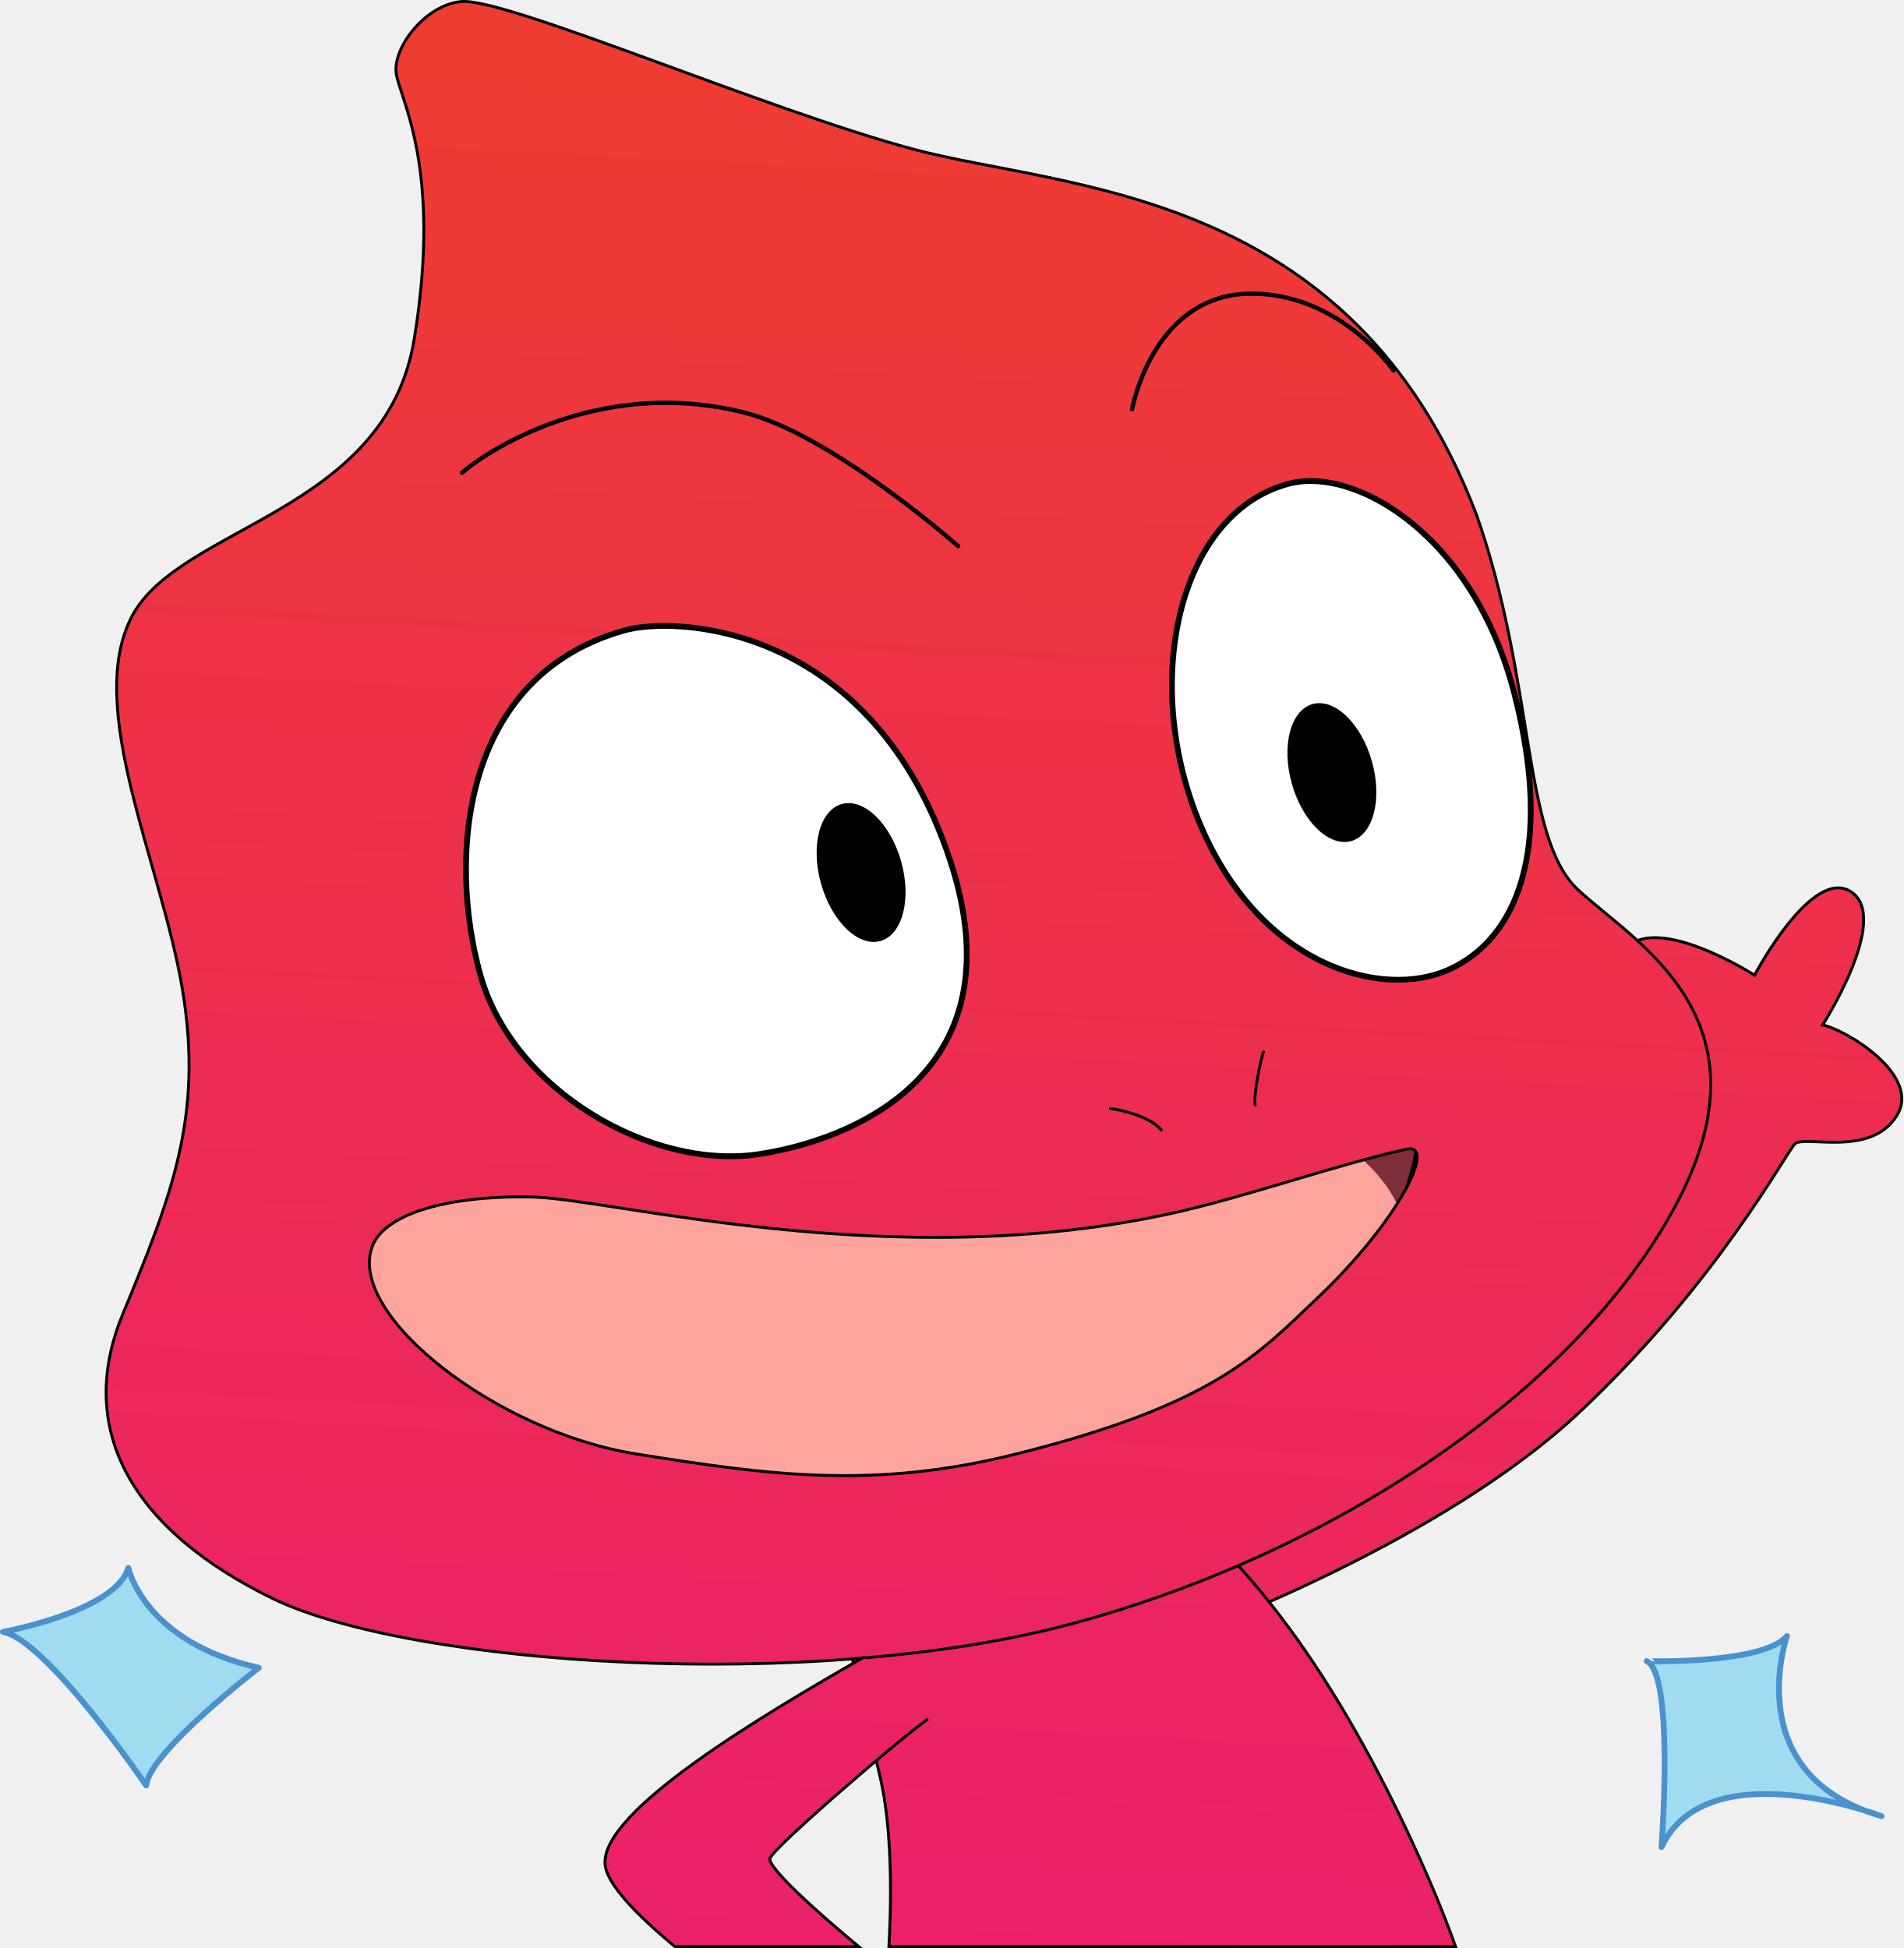
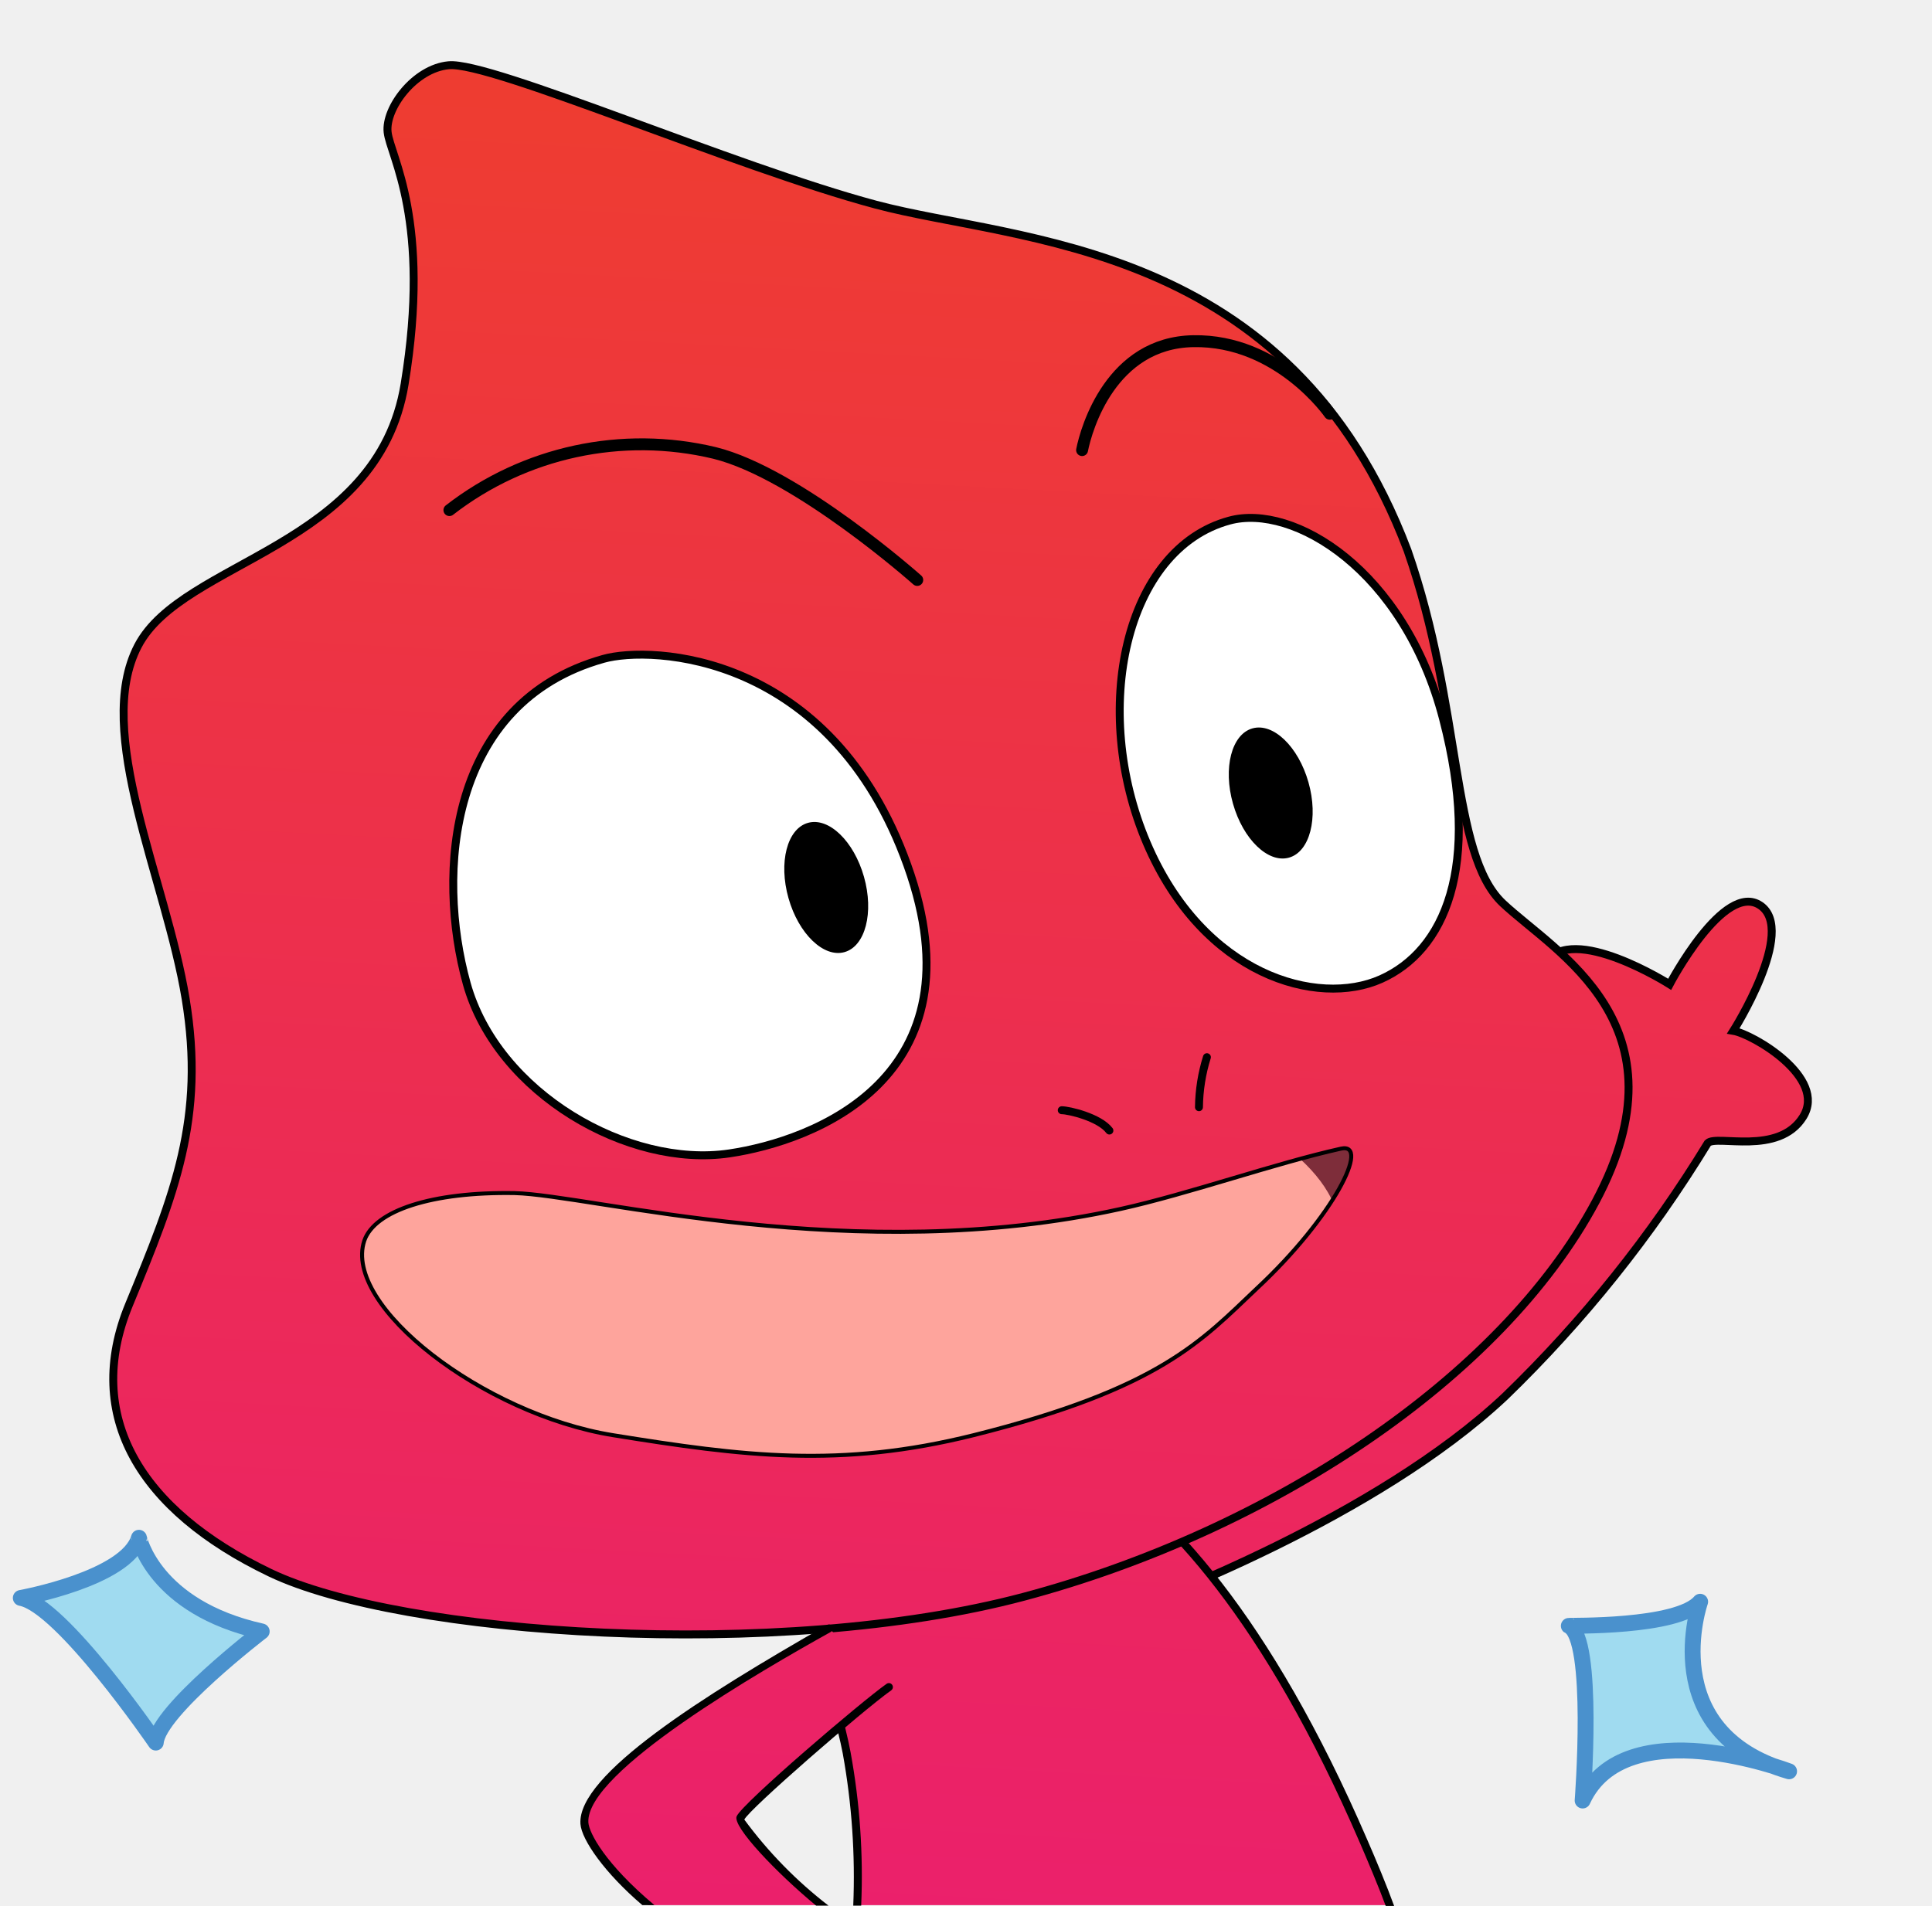
- <svg xmlns="http://www.w3.org/2000/svg" xmlns:xlink="http://www.w3.org/1999/xlink" viewBox="0 0 329.17 336.98">
+ <svg xmlns="http://www.w3.org/2000/svg" xmlns:xlink="http://www.w3.org/1999/xlink" viewBox="0 0 121.66 120.03">
  <defs>
-     <style>.cls-1{fill:none;}.cls-1,.cls-10,.cls-2,.cls-3,.cls-4,.cls-5,.cls-6,.cls-7,.cls-8{stroke:#000;stroke-miterlimit:10;}.cls-1,.cls-10,.cls-12,.cls-2,.cls-3,.cls-4,.cls-5,.cls-6,.cls-7,.cls-8{stroke-linecap:round;}.cls-1,.cls-2,.cls-3,.cls-4,.cls-5{stroke-width:0.5px;}.cls-2{fill:url(#linear-gradient);}.cls-3{fill:url(#linear-gradient-2);}.cls-4{fill:url(#linear-gradient-3);}.cls-5{fill:url(#linear-gradient-4);}.cls-6,.cls-7{stroke-width:0.75px;}.cls-6{fill:url(#linear-gradient-5);}.cls-7{fill:url(#linear-gradient-6);}.cls-8{fill:#fff;}.cls-9{clip-path:url(#clip-path);}.cls-10{fill:#7e2d3a;}.cls-11{fill:#fea49c;}.cls-12{fill:#a0dbf0;stroke:#4a91cd;stroke-linejoin:round;}</style>
-     <linearGradient id="linear-gradient" x1="867.48" y1="519.33" x2="898.62" y2="-62.71" gradientTransform="translate(-615.92)" gradientUnits="userSpaceOnUse">
+     <style>.cls-1,.cls-12,.cls-2,.cls-7{fill:none;}.cls-1,.cls-10,.cls-12,.cls-3,.cls-5,.cls-7,.cls-8{stroke:#000;stroke-miterlimit:10;}.cls-1,.cls-10,.cls-12,.cls-13,.cls-3,.cls-5,.cls-7,.cls-8{stroke-linecap:round;}.cls-1{stroke-width:0.25px;}.cls-12,.cls-3,.cls-5,.cls-8{stroke-width:0.5px;}.cls-3{fill:url(#linear-gradient);}.cls-4{fill:url(#linear-gradient-2);}.cls-5{fill:url(#linear-gradient-3);}.cls-6{fill:url(#linear-gradient-4);}.cls-7{stroke-width:0.75px;}.cls-8{fill:#fff;}.cls-9{clip-path:url(#clip-path);}.cls-10{fill:#7e2d3a;}.cls-11{fill:#fea49c;}.cls-13{fill:#a0dbf0;stroke:#4a91cd;stroke-linejoin:round;}</style>
+     <linearGradient id="linear-gradient" x1="703.23" y1="182.53" x2="713.93" y2="-17.54" gradientTransform="translate(-615.92)" gradientUnits="userSpaceOnUse">
      <stop offset="0" stop-color="#e9118b" />
      <stop offset="1" stop-color="#ef4323" />
    </linearGradient>
-     <linearGradient id="linear-gradient-2" x1="803.58" y1="515.91" x2="834.72" y2="-66.13" xlink:href="#linear-gradient" />
-     <linearGradient id="linear-gradient-3" x1="754.69" y1="513.3" x2="785.83" y2="-68.74" xlink:href="#linear-gradient" />
-     <linearGradient id="linear-gradient-4" x1="737.56" y1="512.38" x2="768.69" y2="-69.66" xlink:href="#linear-gradient" />
-     <linearGradient id="linear-gradient-5" x1="716.09" y1="511.23" x2="747.23" y2="-70.81" xlink:href="#linear-gradient" />
-     <linearGradient id="linear-gradient-6" x1="810.32" y1="516.27" x2="841.46" y2="-65.77" xlink:href="#linear-gradient" />
+     <linearGradient id="linear-gradient-2" x1="681.25" y1="183.15" x2="692.16" y2="-20.83" xlink:href="#linear-gradient" />
+     <linearGradient id="linear-gradient-3" x1="664.46" y1="180.45" x2="675.16" y2="-19.62" xlink:href="#linear-gradient" />
+     <linearGradient id="linear-gradient-4" x1="658.43" y1="182.81" x2="669.5" y2="-24.12" xlink:href="#linear-gradient" />
    <clipPath id="clip-path">
-       <path class="cls-1" d="M243.22,198.79c-12,2.68-27.88,8.3-40.38,11.06-48.7,10.78-97.06-2.55-111-2.79-15.17-.27-25.68,3.19-27.54,8.78-4,11.91,21.73,31.82,45.57,35.65s41.51,6.12,66,0c34.23-8.56,41.78-17.3,51.9-26.88C241.88,211.26,248.68,197.58,243.22,198.79Z" />
+       <path class="cls-1" d="M84.44,72.35c-4.14.92-9.58,2.85-13.88,3.8-16.74,3.7-33.36-.88-38.15-1-5.21-.09-8.82,1.1-9.47,3-1.36,4.09,7.48,10.93,15.67,12.25s14.27,2.1,22.69,0c11.76-2.94,14.36-5.95,17.84-9.24C84,76.63,86.32,71.93,84.44,72.35Z" />
    </clipPath>
  </defs>
  <g id="Layer_2" data-name="Layer 2">
    <g id="Layer_1-2" data-name="Layer 1">
-       <path class="cls-2" d="M204.44,283.31c4-1.6,45.11-16.77,68.86-39.13s35.53-44.71,37.13-46.3,13,2.39,17.56-4.79-9.18-15.17-12.77-15.77c0,0,11.77-18.37,5-23s-16.77,14.37-16.77,14.37-17.76-11.37-22.75-4,10.57,19.76,10.57,19.76-32.73,62.88-85.62,81.24" />
-       <path class="cls-3" d="M153.74,336.73h98c-1.28-3.58-2.72-7.23-4.33-11-30.34-70.26-64.19-80.76-80.64-77.44-33,6.65-17.3,44.44-14.11,61.21C154,316.61,154.32,326.32,153.74,336.73Z" />
-       <path class="cls-4" d="M79.75.27C87.47-.47,132.18,18.9,158,25.82s75.85,6.39,97.4,63.34c10.12,28.88,7.85,55.62,17.43,64.67s34.4,22.09,17,54.63S230,268.93,185.28,280.91,70.9,288.1,47.15,276.52s-34.33-28.74-25.95-49.1,14-34.13,10.38-56.09-17-48.9-8.78-64.67,43.91-17.9,48.84-48S69,16.94,68.51,12.55,73.53.87,79.75.27Z" />
-       <path class="cls-5" d="M149.35,286.7c-17.77,10.18-45.31,26.55-44.71,35.73.22,3.46,5.54,8.88,12.07,14.3h31.8c-7.28-6-16-13.92-15.33-15.3,1-2.2,22.36-20.56,27.15-23.95" />
-       <path class="cls-6" d="M79.89,81.79C83,79,102.64,64.94,128.59,71.33c15.2,3.74,37.12,23.15,37.12,23.15" />
-       <path class="cls-7" d="M195.79,70.8c.8-4,5.32-19.7,20.22-20,15.66-.28,25,13.3,25,13.3" />
-       <path class="cls-8" d="M108,109.05c8.82-2.48,41.72-1.19,55.69,37.93s-17.24,50.42-32.54,52.69c-18.45,2.74-42.51-11-48.1-31.13S79.69,117,108,109.05Z" />
-       <path class="cls-8" d="M222.8,83.7c11.65-3.15,32.14,9,39.12,36.33s.2,42.52-11.37,47.71-32.54-.6-42.92-25S203.64,88.89,222.8,83.7Z" />
-       <ellipse cx="230.36" cy="133.62" rx="7.19" ry="12.31" transform="translate(-27.7 67.84) rotate(-15.81)" />
-       <ellipse cx="148.93" cy="150.92" rx="7.19" ry="12.31" transform="translate(-35.49 46.3) rotate(-15.81)" />
+       <rect class="cls-2" width="121.66" height="120.03" />
+       <path class="cls-3" d="M71.11,101.4c1.37-.55,15.51-5.77,23.67-13.45A80.57,80.57,0,0,0,107.54,72c.55-.55,4.46.82,6-1.65s-3.16-5.21-4.39-5.42c0,0,4-6.31,1.71-7.89S105.14,62,105.14,62,99,58.1,97.32,60.64,101,67.43,101,67.43,89.7,89.05,71.52,95.36" />
+       <path class="cls-4" d="M54,120H87.53c-.41-1.12-1.14-2.87-1.65-4C75.46,91.84,63.82,88.23,58.17,89.37c-11.35,2.28-6,15.27-4.85,21A43.92,43.92,0,0,1,54,120Z" />
+       <path d="M53.07,110.45a43.7,43.7,0,0,1,.66,9.58h.5a43.23,43.23,0,0,0-.67-9.67c-.16-.87-.43-1.91-.71-3-1.12-4.41-2.66-10.45-.25-14.28a8.19,8.19,0,0,1,5.62-3.45c2.46-.49,15.33-1.55,27.43,26.48.47,1.09,1.2,2.82,1.61,3.94h.53c-.43-1.19-1.18-3-1.68-4.14-12.25-28.38-25.47-27.28-28-26.77a8.62,8.62,0,0,0-5.94,3.68c-2.52,4-1,10.17.18,14.66C52.64,108.56,52.91,109.6,53.07,110.45Z" />
+       <path class="cls-5" d="M28.25,4.11c2.65-.26,18,6.4,26.9,8.78s26.07,2.19,33.48,21.77c3.47,9.93,2.7,19.12,6,22.23s11.82,7.59,5.86,18.78-20.59,20.79-36,24.9S25.21,103,17,99.06,5.24,89.18,8.12,82.19s4.81-11.74,3.57-19.28-5.83-16.81-3-22.23,15.1-6.16,16.79-16.49-.9-14.35-1.07-15.86S26.11,4.31,28.25,4.11Z" />
+       <path class="cls-6" d="M40.83,120H51.75c-2.4-2-5.34-5.08-5.13-5.53.34-.75,7.68-7.07,9.33-8.23l-3.78-3.71c-6.1,3.5-15.57,9.13-15.37,12.28C36.88,116,38.78,118.29,40.83,120Z" />
+       <path d="M46.39,114.4c-.29.64,2.53,3.59,5,5.63h.78a27.18,27.18,0,0,1-5.3-5.42c.3-.65,7.41-6.83,9.25-8.14a.25.25,0,0,0-.29-.41C54.25,107.17,46.77,113.56,46.39,114.4Z" />
+       <path d="M40.45,120h.76c-3.12-2.62-4.11-4.55-4.16-5.2-.2-3.2,11-9.63,15.25-12a.25.25,0,1,0-.25-.43c-7.78,4.45-15.7,9.42-15.5,12.51C36.62,115.89,38.1,118,40.45,120Z" />
+       <path class="cls-7" d="M28.3,32.13A19.74,19.74,0,0,1,45,28.53c5.22,1.29,12.76,8,12.76,8" />
+       <path class="cls-7" d="M68.14,28.35c.27-1.37,1.83-6.77,7-6.86,5.38-.1,8.6,4.57,8.6,4.57" />
+       <path class="cls-8" d="M38,41.5c3-.85,14.34-.41,19.14,13S51.19,71.87,45.93,72.65c-6.34.94-14.61-3.77-16.54-10.7S28.23,44.24,38,41.5Z" />
+       <path class="cls-8" d="M77.42,32.79c4-1.09,11,3.08,13.45,12.48s.07,14.62-3.91,16.4-11.18-.2-14.75-8.58S70.84,34.57,77.42,32.79Z" />
+       <ellipse cx="80.02" cy="49.94" rx="2.47" ry="4.23" transform="translate(-10.58 23.7) rotate(-15.81)" />
+       <ellipse cx="52.03" cy="55.89" rx="2.47" ry="4.23" transform="translate(-13.26 16.3) rotate(-15.81)" />
      <g class="cls-9">
-         <path class="cls-10" d="M244.54,167.06c-9.28,6.15-33.73,33.94-68.94,42.37s-60.57,11.15-74,7-24.71,1.2-25.53,13.79,12.44,33.09,36.28,36.92,56.49,2.79,84.93-13.92S241.4,218.09,245,200,246.52,165.75,244.54,167.06Z" />
-         <path class="cls-11" d="M205.83,186.6c12,1.49,32.81,11.53,36.47,23.55s-47.71,61.48-102.61,55.71-87-3.63-88.09-33-5.82-25.81,30-27.61S199.35,185.79,205.83,186.6Z" />
+         <path class="cls-10" d="M86.32,61.47C83.13,63.58,74.72,73.13,62.62,76S41.8,79.87,37.18,78.44s-8.49.41-8.78,4.74,4.28,11.37,12.47,12.69,19.42,1,29.2-4.78S85.24,79,86.48,72.8,87,61,86.32,61.47Z" />
+         <path class="cls-11" d="M71.59,68.15c4.11.52,11.28,4,12.54,8.1S67.72,97.38,48.86,95.4,19,94.15,18.57,84.06s-2-8.88,10.32-9.49S69.36,67.88,71.59,68.15Z" />
      </g>
-       <path class="cls-1" d="M243.22,198.79c-12,2.68-27.88,8.3-40.38,11.06-48.7,10.78-97.06-2.55-111-2.79-15.17-.27-25.68,3.19-27.54,8.78-4,11.91,21.73,31.82,45.57,35.65s41.51,6.12,66,0c34.23-8.56,41.78-17.3,51.9-26.88C241.88,211.26,248.68,197.58,243.22,198.79Z" />
-       <path class="cls-1" d="M192.06,191.76c1.33.13,6.92,1.33,8.78,3.72" />
-       <path class="cls-1" d="M218.54,182c-.4.67-1.86,7.85-1.46,9.18" />
-       <path class="cls-12" d="M309.06,283s-8.43,24,16.35,31.17c0,0-30.14-11.5-38.06,5.36,0,0,2.3-29.88-2.56-32.18C284.79,287.39,305,287.9,309.06,283Z" />
-       <path class="cls-12" d="M44.77,288.5s-19,14.61-19.48,20.36c0,0-17.26-25.23-24.79-26.56,0,0,19.48-3.54,21.69-11.07C22.19,271.23,24.85,284.07,44.77,288.5Z" />
+       <path class="cls-1" d="M84.44,72.35c-4.14.92-9.58,2.85-13.88,3.8-16.74,3.7-33.36-.88-38.15-1-5.21-.09-8.82,1.1-9.47,3-1.36,4.09,7.48,10.93,15.67,12.25s14.27,2.1,22.69,0c11.76-2.94,14.36-5.95,17.84-9.24C84,76.63,86.32,71.93,84.44,72.35Z" />
+       <path class="cls-12" d="M66.86,69.93c.45,0,2.37.45,3,1.28" />
+       <path class="cls-12" d="M76,66.59a10.94,10.94,0,0,0-.5,3.15" />
+       <path class="cls-13" d="M107.06,100.89s-2.89,8.23,5.6,10.68c0,0-10.33-3.94-13,1.84,0,0,.79-10.25-.87-11C98.74,102.38,105.66,102.55,107.06,100.89Z" />
+       <path class="cls-13" d="M16.48,102.76s-6.52,5-6.67,7c0,0-5.92-8.65-8.5-9.11,0,0,6.68-1.21,7.44-3.79C8.75,96.84,9.66,101.24,16.48,102.76Z" />
    </g>
  </g>
</svg>
